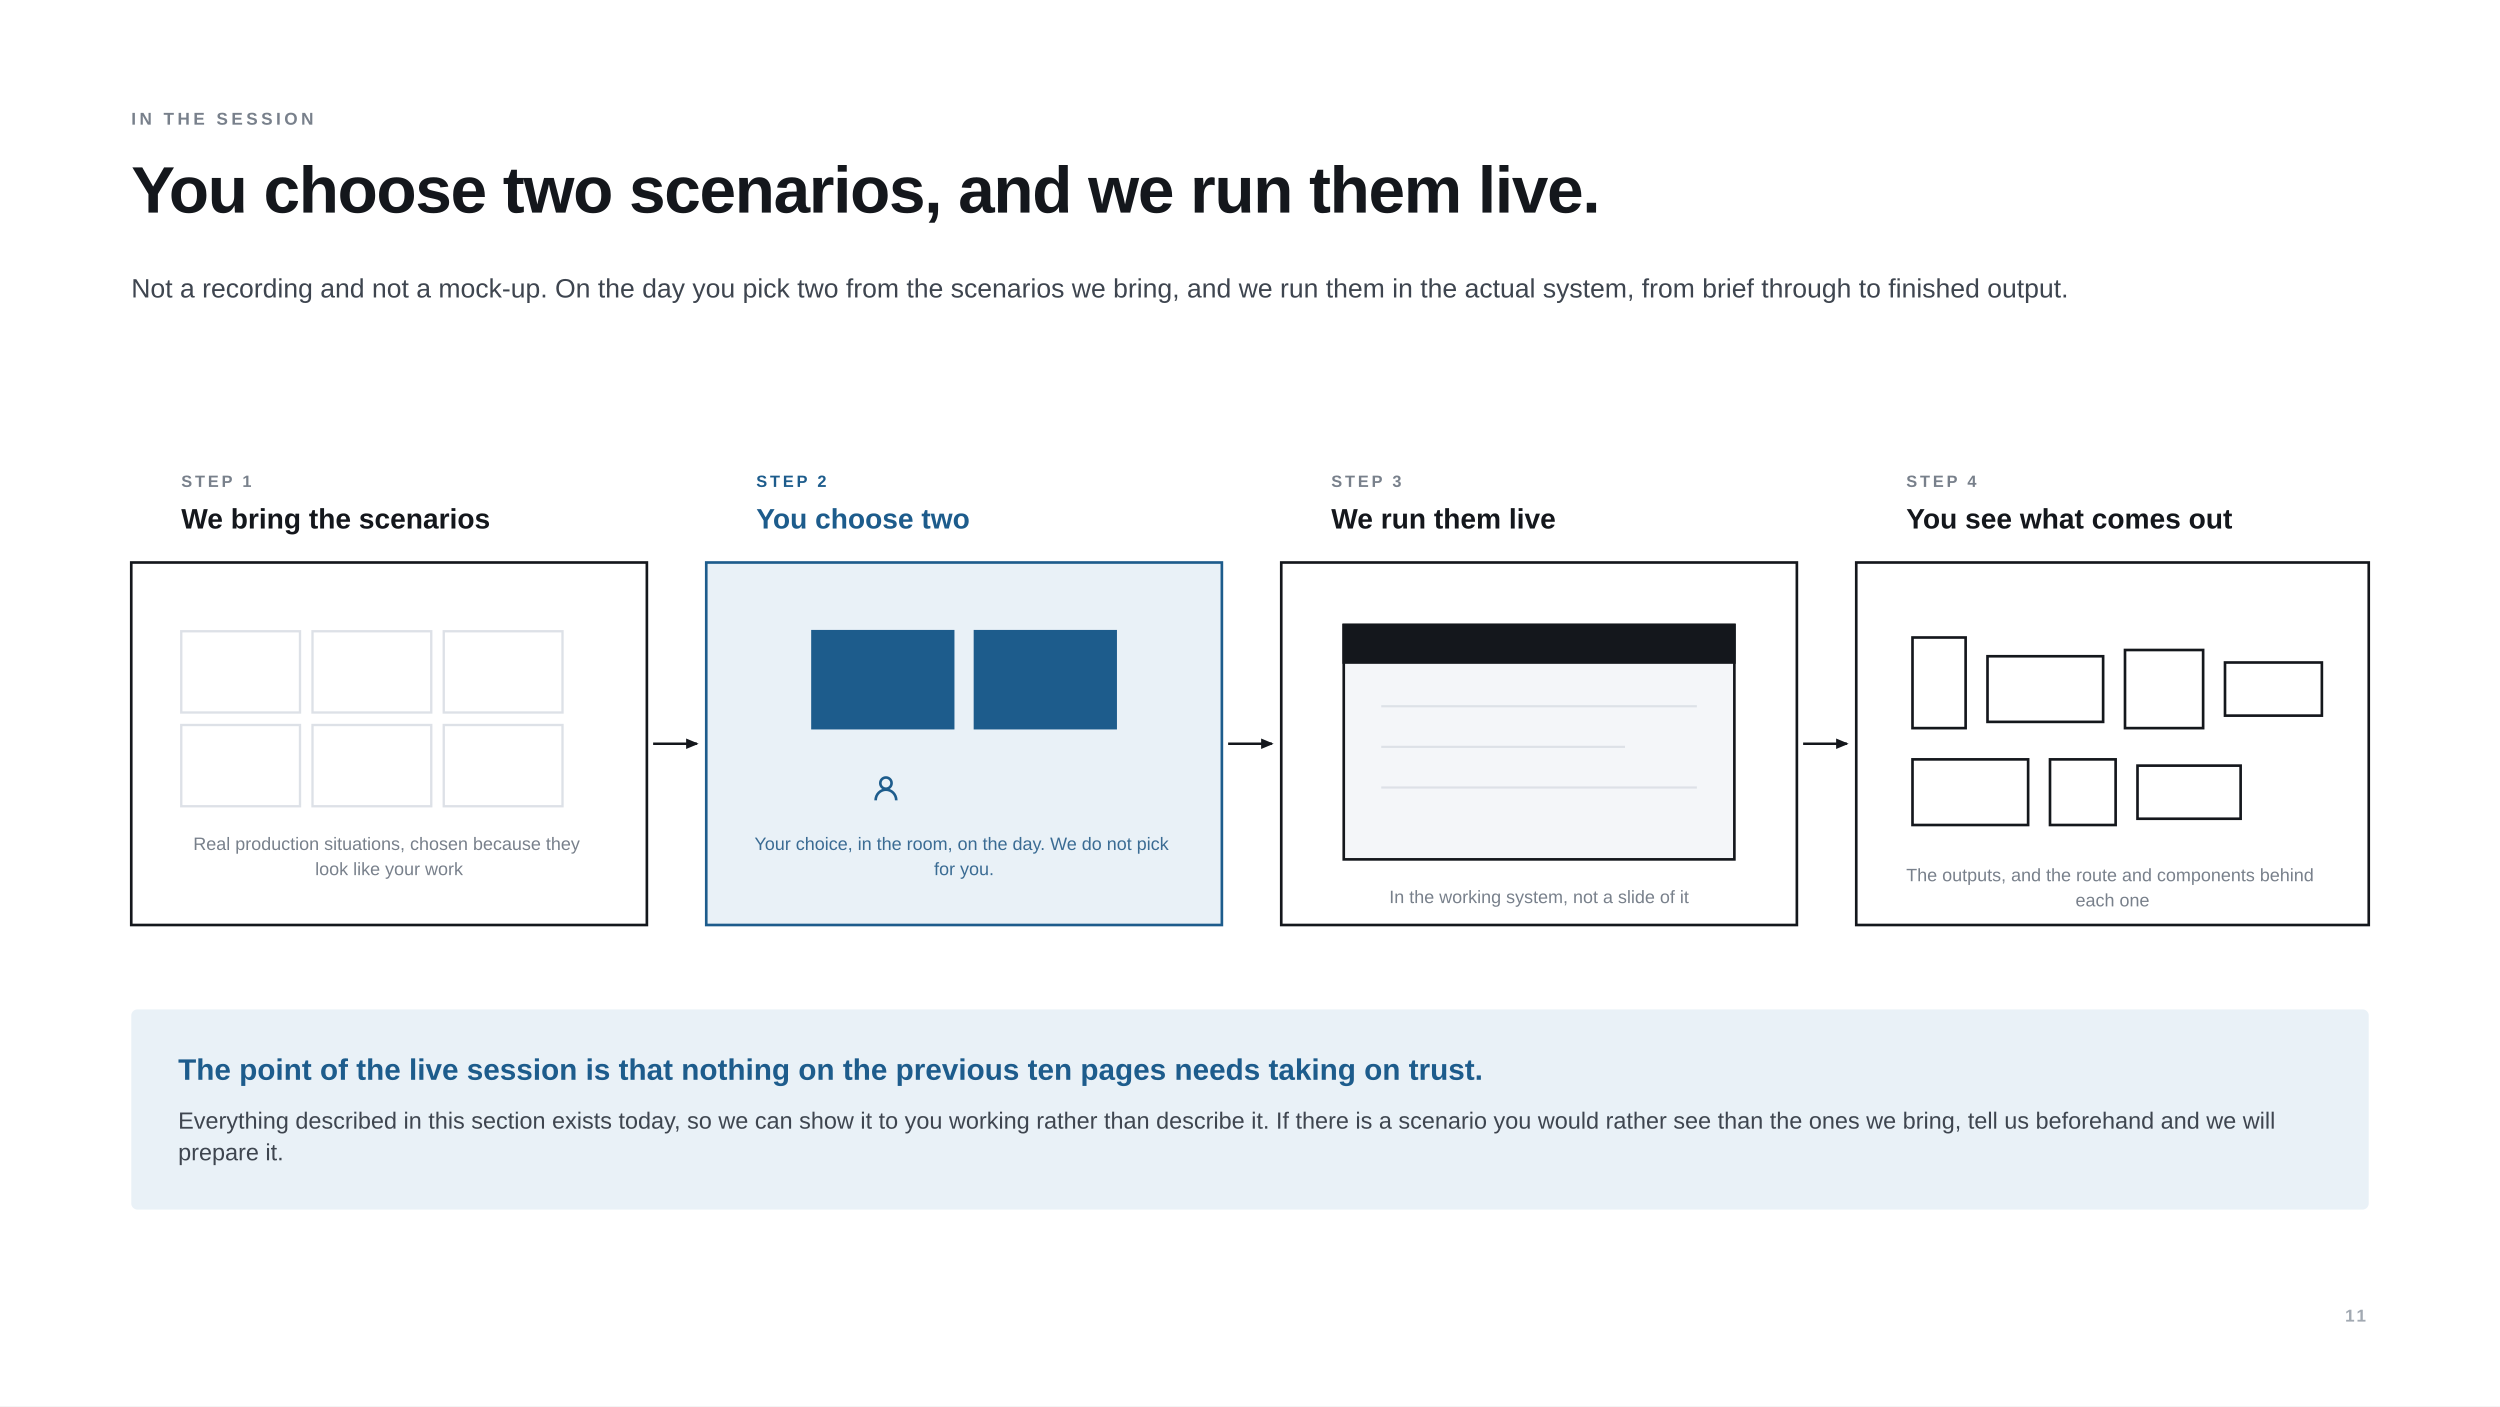
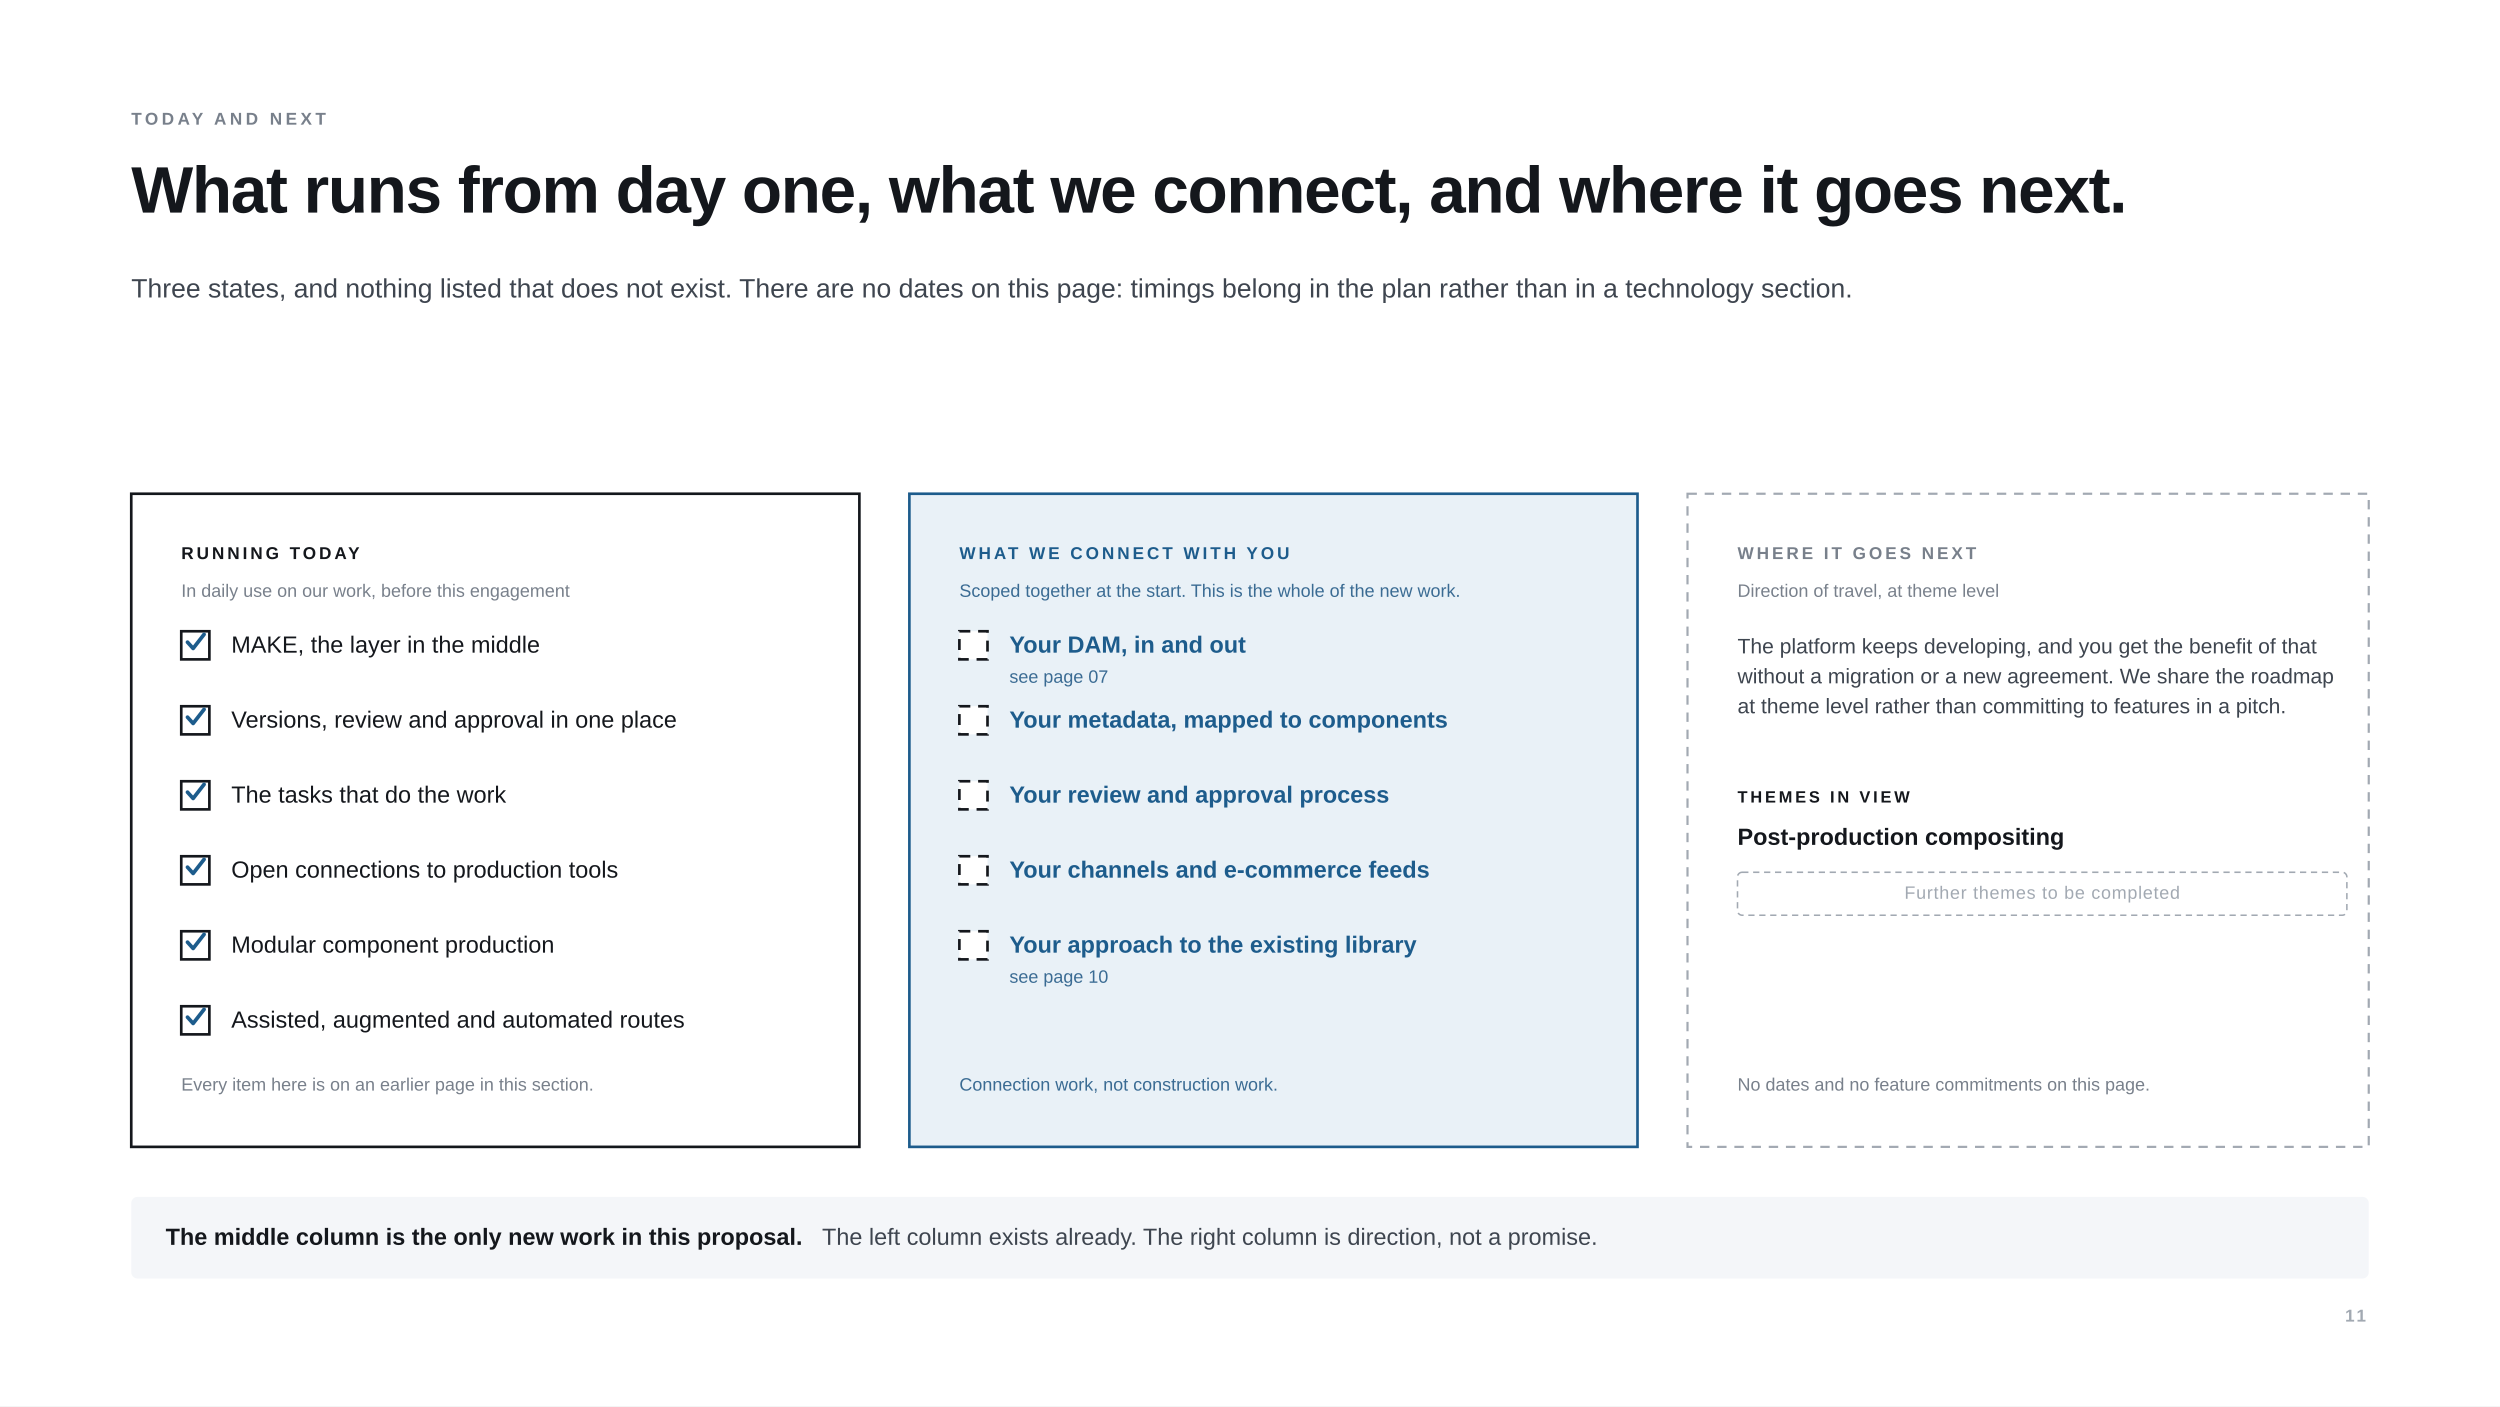
<svg xmlns="http://www.w3.org/2000/svg" width="1600" height="900" viewBox="0 0 1600 900">
  <rect x="0" y="0" width="1600" height="900" fill="#ffffff" />
  <g id="geometry">
    <defs>
      <marker id="ah" viewBox="0 0 10 10" refX="8.6" refY="5" markerWidth="5" markerHeight="5" orient="auto-start-reverse">
        <path d="M0,0.8 L10,5 L0,9.2 z" fill="#14171C" />
      </marker>
      <marker id="ah2" viewBox="0 0 10 10" refX="8.6" refY="5" markerWidth="4" markerHeight="4" orient="auto-start-reverse">
        <path d="M0,0.8 L10,5 L0,9.2 z" fill="#14171C" />
      </marker>
      <marker id="aha" viewBox="0 0 10 10" refX="8.6" refY="5" markerWidth="5" markerHeight="5" orient="auto-start-reverse">
        <path d="M0,0.8 L10,5 L0,9.2 z" fill="#1D5C8C" />
      </marker>
      <marker id="ahg" viewBox="0 0 10 10" refX="8.6" refY="5" markerWidth="5" markerHeight="5" orient="auto-start-reverse">
        <path d="M0,0.8 L10,5 L0,9.2 z" fill="#A2A9B2" />
      </marker>
      <marker id="ahh" viewBox="0 0 10 10" refX="8.6" refY="5" markerWidth="5" markerHeight="5" orient="auto-start-reverse">
        <path d="M0,0.8 L10,5 L0,9.2 z" fill="#DDE1E7" />
      </marker>
      <g id="person">
        <circle cx="0" cy="-4.8" r="3.6" fill="none" stroke="#14171C" stroke-width="1.7" />
        <path d="M-6.6,6.2 a6.6,6.8 0 0 1 13.2,0" fill="none" stroke="#14171C" stroke-width="1.7" />
      </g>
      <g id="personA">
        <circle cx="0" cy="-4.8" r="3.6" fill="none" stroke="#1D5C8C" stroke-width="1.7" />
        <path d="M-6.6,6.2 a6.6,6.8 0 0 1 13.2,0" fill="none" stroke="#1D5C8C" stroke-width="1.7" />
      </g>
      <g id="tick">
        <path d="M-5,0 l3.6,4 l7,-9" fill="none" stroke="#1D5C8C" stroke-width="2.4" stroke-linecap="round" stroke-linejoin="round" />
      </g>
      <pattern id="hg" width="7" height="7" patternTransform="rotate(45)" patternUnits="userSpaceOnUse">
        <rect width="7" height="7" fill="#F4F6F9" />
        <line x1="0" y1="0" x2="0" y2="7" stroke="#DDE1E7" stroke-width="2.4" />
      </pattern>
    </defs>
-     <rect x="84" y="360" width="330" height="232" fill="rgb(255, 255, 255)" stroke="rgb(20, 23, 28)" stroke-width="1.7" stroke-linecap="butt" stroke-linejoin="miter" />
-     <rect x="452" y="360" width="330" height="232" fill="rgb(233, 241, 247)" stroke="rgb(29, 92, 140)" stroke-width="1.7" stroke-linecap="butt" stroke-linejoin="miter" />
-     <rect x="820" y="360" width="330" height="232" fill="rgb(255, 255, 255)" stroke="rgb(20, 23, 28)" stroke-width="1.7" stroke-linecap="butt" stroke-linejoin="miter" />
-     <rect x="1188" y="360" width="328" height="232" fill="rgb(255, 255, 255)" stroke="rgb(20, 23, 28)" stroke-width="1.7" stroke-linecap="butt" stroke-linejoin="miter" />
-     <line x1="418" y1="476" x2="446" y2="476" marker-end="url(#ah)" fill="none" stroke="rgb(20, 23, 28)" stroke-width="1.6" stroke-linecap="butt" stroke-linejoin="miter" />
-     <line x1="786" y1="476" x2="814" y2="476" marker-end="url(#ah)" fill="none" stroke="rgb(20, 23, 28)" stroke-width="1.6" stroke-linecap="butt" stroke-linejoin="miter" />
-     <line x1="1154" y1="476" x2="1182" y2="476" marker-end="url(#ah)" fill="none" stroke="rgb(20, 23, 28)" stroke-width="1.6" stroke-linecap="butt" stroke-linejoin="miter" />
-     <rect x="116" y="404" width="76" height="52" fill="rgb(255, 255, 255)" stroke="rgb(221, 225, 231)" stroke-width="1.5" stroke-linecap="butt" stroke-linejoin="miter" />
-     <rect x="200" y="404" width="76" height="52" fill="rgb(255, 255, 255)" stroke="rgb(221, 225, 231)" stroke-width="1.5" stroke-linecap="butt" stroke-linejoin="miter" />
-     <rect x="284" y="404" width="76" height="52" fill="rgb(255, 255, 255)" stroke="rgb(221, 225, 231)" stroke-width="1.5" stroke-linecap="butt" stroke-linejoin="miter" />
-     <rect x="116" y="464" width="76" height="52" fill="rgb(255, 255, 255)" stroke="rgb(221, 225, 231)" stroke-width="1.5" stroke-linecap="butt" stroke-linejoin="miter" />
-     <rect x="200" y="464" width="76" height="52" fill="rgb(255, 255, 255)" stroke="rgb(221, 225, 231)" stroke-width="1.5" stroke-linecap="butt" stroke-linejoin="miter" />
-     <rect x="284" y="464" width="76" height="52" fill="rgb(255, 255, 255)" stroke="rgb(221, 225, 231)" stroke-width="1.5" stroke-linecap="butt" stroke-linejoin="miter" />
-     <rect x="520" y="404" width="90" height="62" fill="rgb(29, 92, 140)" stroke="rgb(29, 92, 140)" stroke-width="1.7" stroke-linecap="butt" stroke-linejoin="miter" />
-     <rect x="624" y="404" width="90" height="62" fill="rgb(29, 92, 140)" stroke="rgb(29, 92, 140)" stroke-width="1.7" stroke-linecap="butt" stroke-linejoin="miter" />
-     <use href="#personA" x="567" y="506" fill="rgb(0, 0, 0)" stroke="none" stroke-width="1" stroke-linecap="butt" stroke-linejoin="miter" />
-     <rect x="860" y="400" width="250" height="150" fill="rgb(244, 246, 249)" stroke="rgb(20, 23, 28)" stroke-width="1.7" stroke-linecap="butt" stroke-linejoin="miter" />
-     <rect x="860" y="400" width="250" height="24" fill="rgb(20, 23, 28)" stroke="rgb(20, 23, 28)" stroke-width="1.7" stroke-linecap="butt" stroke-linejoin="miter" />
-     <line x1="884" y1="452" x2="1086" y2="452" fill="none" stroke="rgb(221, 225, 231)" stroke-width="1.4" stroke-linecap="butt" stroke-linejoin="miter" />
-     <line x1="884" y1="478" x2="1040" y2="478" fill="none" stroke="rgb(221, 225, 231)" stroke-width="1.4" stroke-linecap="butt" stroke-linejoin="miter" />
-     <line x1="884" y1="504" x2="1086" y2="504" fill="none" stroke="rgb(221, 225, 231)" stroke-width="1.4" stroke-linecap="butt" stroke-linejoin="miter" />
-     <rect x="1224" y="408" width="34" height="58" fill="rgb(255, 255, 255)" stroke="rgb(20, 23, 28)" stroke-width="1.7" stroke-linecap="butt" stroke-linejoin="miter" />
-     <rect x="1272" y="420" width="74" height="42" fill="rgb(255, 255, 255)" stroke="rgb(20, 23, 28)" stroke-width="1.7" stroke-linecap="butt" stroke-linejoin="miter" />
-     <rect x="1360" y="416" width="50" height="50" fill="rgb(255, 255, 255)" stroke="rgb(20, 23, 28)" stroke-width="1.7" stroke-linecap="butt" stroke-linejoin="miter" />
-     <rect x="1424" y="424" width="62" height="34" fill="rgb(255, 255, 255)" stroke="rgb(20, 23, 28)" stroke-width="1.7" stroke-linecap="butt" stroke-linejoin="miter" />
-     <rect x="1224" y="486" width="74" height="42" fill="rgb(255, 255, 255)" stroke="rgb(20, 23, 28)" stroke-width="1.7" stroke-linecap="butt" stroke-linejoin="miter" />
-     <rect x="1312" y="486" width="42" height="42" fill="rgb(255, 255, 255)" stroke="rgb(20, 23, 28)" stroke-width="1.7" stroke-linecap="butt" stroke-linejoin="miter" />
-     <rect x="1368" y="490" width="66" height="34" fill="rgb(255, 255, 255)" stroke="rgb(20, 23, 28)" stroke-width="1.7" stroke-linecap="butt" stroke-linejoin="miter" />
+     <rect x="84" y="316" width="466" height="418" stroke-width="1.7" fill="rgb(255, 255, 255)" stroke="rgb(20, 23, 28)" stroke-linecap="butt" stroke-linejoin="miter" />
+     <rect x="582" y="316" width="466" height="418" fill="rgb(233, 241, 247)" stroke="rgb(29, 92, 140)" stroke-width="1.7" stroke-linecap="butt" stroke-linejoin="miter" />
+     <rect x="1080" y="316" width="436" height="418" fill="rgb(255, 255, 255)" stroke="rgb(162, 169, 178)" stroke-width="1.4" stroke-dasharray="6, 5" stroke-linecap="butt" stroke-linejoin="miter" />
+     <g fill="rgb(255, 255, 255)" stroke="rgb(20, 23, 28)" stroke-width="1.7" stroke-linecap="butt" stroke-linejoin="miter">
+       <rect x="116" y="404" width="18" height="18" fill="rgb(255, 255, 255)" stroke="rgb(20, 23, 28)" stroke-width="1.7" stroke-linecap="butt" stroke-linejoin="miter" />
+       <rect x="116" y="452" width="18" height="18" fill="rgb(255, 255, 255)" stroke="rgb(20, 23, 28)" stroke-width="1.7" stroke-linecap="butt" stroke-linejoin="miter" />
+       <rect x="116" y="500" width="18" height="18" fill="rgb(255, 255, 255)" stroke="rgb(20, 23, 28)" stroke-width="1.7" stroke-linecap="butt" stroke-linejoin="miter" />
+       <rect x="116" y="548" width="18" height="18" fill="rgb(255, 255, 255)" stroke="rgb(20, 23, 28)" stroke-width="1.7" stroke-linecap="butt" stroke-linejoin="miter" />
+       <rect x="116" y="596" width="18" height="18" fill="rgb(255, 255, 255)" stroke="rgb(20, 23, 28)" stroke-width="1.7" stroke-linecap="butt" stroke-linejoin="miter" />
+       <rect x="116" y="644" width="18" height="18" fill="rgb(255, 255, 255)" stroke="rgb(20, 23, 28)" stroke-width="1.7" stroke-linecap="butt" stroke-linejoin="miter" />
+     </g>
+     <use href="#tick" x="125" y="411" fill="rgb(0, 0, 0)" stroke="none" stroke-width="1" stroke-linecap="butt" stroke-linejoin="miter" />
+     <use href="#tick" x="125" y="459" fill="rgb(0, 0, 0)" stroke="none" stroke-width="1" stroke-linecap="butt" stroke-linejoin="miter" />
+     <use href="#tick" x="125" y="507" fill="rgb(0, 0, 0)" stroke="none" stroke-width="1" stroke-linecap="butt" stroke-linejoin="miter" />
+     <use href="#tick" x="125" y="555" fill="rgb(0, 0, 0)" stroke="none" stroke-width="1" stroke-linecap="butt" stroke-linejoin="miter" />
+     <use href="#tick" x="125" y="603" fill="rgb(0, 0, 0)" stroke="none" stroke-width="1" stroke-linecap="butt" stroke-linejoin="miter" />
+     <use href="#tick" x="125" y="651" fill="rgb(0, 0, 0)" stroke="none" stroke-width="1" stroke-linecap="butt" stroke-linejoin="miter" />
+     <g fill="rgb(255, 255, 255)" stroke="rgb(20, 23, 28)" stroke-width="1.7" stroke-dasharray="7, 5" stroke-linecap="butt" stroke-linejoin="miter">
+       <rect x="614" y="404" width="18" height="18" fill="rgb(255, 255, 255)" stroke="rgb(20, 23, 28)" stroke-width="1.7" stroke-dasharray="7, 5" stroke-linecap="butt" stroke-linejoin="miter" />
+       <rect x="614" y="452" width="18" height="18" fill="rgb(255, 255, 255)" stroke="rgb(20, 23, 28)" stroke-width="1.7" stroke-dasharray="7, 5" stroke-linecap="butt" stroke-linejoin="miter" />
+       <rect x="614" y="500" width="18" height="18" fill="rgb(255, 255, 255)" stroke="rgb(20, 23, 28)" stroke-width="1.7" stroke-dasharray="7, 5" stroke-linecap="butt" stroke-linejoin="miter" />
+       <rect x="614" y="548" width="18" height="18" fill="rgb(255, 255, 255)" stroke="rgb(20, 23, 28)" stroke-width="1.7" stroke-dasharray="7, 5" stroke-linecap="butt" stroke-linejoin="miter" />
+       <rect x="614" y="596" width="18" height="18" fill="rgb(255, 255, 255)" stroke="rgb(20, 23, 28)" stroke-width="1.7" stroke-dasharray="7, 5" stroke-linecap="butt" stroke-linejoin="miter" />
+     </g>
  </g>
  <g id="boxes-and-text">
-     <rect x="84" y="646" width="1432" height="128.14" rx="4" fill="rgb(233, 241, 247)" stroke="none" />
-     <text x="84" y="79.81" fill="rgb(120, 128, 139)" font-family="Arial, Helvetica, sans-serif" font-size="11" font-weight="700" letter-spacing="2.2" xml:space="preserve">IN THE SESSION</text>
-     <text x="84" y="136.05" fill="rgb(20, 23, 28)" font-family="Arial, Helvetica, sans-serif" font-size="42" font-weight="700" letter-spacing="-0.8" xml:space="preserve">You choose two scenarios, and we run them live.</text>
-     <text x="84" y="190.39" fill="rgb(62, 69, 79)" font-family="Arial, Helvetica, sans-serif" font-size="17" xml:space="preserve">Not a recording and not a mock-up. On the day you pick two from the scenarios we bring, and we run them in the actual system, from brief through to finished output.</text>
-     <text x="116" y="311.64" fill="rgb(120, 128, 139)" font-family="Arial, Helvetica, sans-serif" font-size="10.5" font-weight="700" letter-spacing="1.79" xml:space="preserve">STEP 1</text>
-     <text x="116" y="338.24" fill="rgb(20, 23, 28)" font-family="Arial, Helvetica, sans-serif" font-size="18" font-weight="700" xml:space="preserve">We bring the scenarios</text>
-     <text x="248.99" y="543.98" fill="rgb(120, 128, 139)" font-family="Arial, Helvetica, sans-serif" font-size="11.5" text-anchor="middle" xml:space="preserve">Real production situations, chosen because they </text>
-     <text x="249" y="560.08" fill="rgb(120, 128, 139)" font-family="Arial, Helvetica, sans-serif" font-size="11.5" text-anchor="middle" xml:space="preserve">look like your work</text>
-     <text x="484" y="311.64" fill="rgb(29, 92, 140)" font-family="Arial, Helvetica, sans-serif" font-size="10.5" font-weight="700" letter-spacing="1.79" xml:space="preserve">STEP 2</text>
-     <text x="484" y="338.24" fill="rgb(29, 92, 140)" font-family="Arial, Helvetica, sans-serif" font-size="18" font-weight="700" xml:space="preserve">You choose two</text>
-     <text x="617" y="543.98" fill="rgb(58, 107, 147)" font-family="Arial, Helvetica, sans-serif" font-size="11.5" text-anchor="middle" xml:space="preserve">Your choice, in the room, on the day. We do not pick </text>
-     <text x="616.99" y="560.08" fill="rgb(58, 107, 147)" font-family="Arial, Helvetica, sans-serif" font-size="11.5" text-anchor="middle" xml:space="preserve">for you.</text>
-     <text x="852" y="311.64" fill="rgb(120, 128, 139)" font-family="Arial, Helvetica, sans-serif" font-size="10.5" font-weight="700" letter-spacing="1.79" xml:space="preserve">STEP 3</text>
-     <text x="852" y="338.24" fill="rgb(20, 23, 28)" font-family="Arial, Helvetica, sans-serif" font-size="18" font-weight="700" xml:space="preserve">We run them live</text>
-     <text x="984.99" y="577.98" fill="rgb(120, 128, 139)" font-family="Arial, Helvetica, sans-serif" font-size="11.5" text-anchor="middle" xml:space="preserve">In the working system, not a slide of it</text>
-     <text x="1220" y="311.64" fill="rgb(120, 128, 139)" font-family="Arial, Helvetica, sans-serif" font-size="10.5" font-weight="700" letter-spacing="1.79" xml:space="preserve">STEP 4</text>
-     <text x="1220" y="338.24" fill="rgb(20, 23, 28)" font-family="Arial, Helvetica, sans-serif" font-size="18" font-weight="700" xml:space="preserve">You see what comes out</text>
-     <text x="1351.99" y="563.98" fill="rgb(120, 128, 139)" font-family="Arial, Helvetica, sans-serif" font-size="11.5" text-anchor="middle" xml:space="preserve">The outputs, and the route and components behind </text>
-     <text x="1351.99" y="580.08" fill="rgb(120, 128, 139)" font-family="Arial, Helvetica, sans-serif" font-size="11.5" text-anchor="middle" xml:space="preserve">each one</text>
-     <text x="114" y="691.08" fill="rgb(29, 92, 140)" font-family="Arial, Helvetica, sans-serif" font-size="19" font-weight="700" xml:space="preserve">The point of the live session is that nothing on the previous ten pages needs taking on trust.</text>
-     <text x="114" y="722.34" fill="rgb(62, 69, 79)" font-family="Arial, Helvetica, sans-serif" font-size="15" xml:space="preserve">Everything described in this section exists today, so we can show it to you working rather than describe it. If there is a scenario you would rather see than the ones we bring, tell us beforehand and we will </text>
-     <text x="114" y="742.59" fill="rgb(62, 69, 79)" font-family="Arial, Helvetica, sans-serif" font-size="15" xml:space="preserve">prepare it.</text>
+     <rect x="1112" y="558.25" width="390" height="27.5" rx="3" fill="rgb(255, 255, 255)" stroke="rgb(162, 169, 178)" stroke-width="1" stroke-dasharray="4.0 3.0" />
+     <rect x="84" y="766" width="1432" height="52.25" rx="4" fill="rgb(244, 246, 249)" stroke="none" />
+     <text x="84" y="79.81" fill="rgb(120, 128, 139)" font-family="Arial, Helvetica, sans-serif" font-size="11" font-weight="700" letter-spacing="2.2" xml:space="preserve">TODAY AND NEXT</text>
+     <text x="84" y="136.05" fill="rgb(20, 23, 28)" font-family="Arial, Helvetica, sans-serif" font-size="42" font-weight="700" letter-spacing="-0.8" xml:space="preserve">What runs from day one, what we connect, and where it goes next.</text>
+     <text x="84" y="190.39" fill="rgb(62, 69, 79)" font-family="Arial, Helvetica, sans-serif" font-size="17" xml:space="preserve">Three states, and nothing listed that does not exist. There are no dates on this page: timings belong in the plan rather than in a technology section.</text>
+     <text x="116" y="357.81" fill="rgb(20, 23, 28)" font-family="Arial, Helvetica, sans-serif" font-size="11" font-weight="700" letter-spacing="1.87" xml:space="preserve">RUNNING TODAY</text>
+     <text x="116" y="381.98" fill="rgb(120, 128, 139)" font-family="Arial, Helvetica, sans-serif" font-size="11.5" xml:space="preserve">In daily use on our work, before this engagement</text>
+     <text x="148" y="417.7" fill="rgb(20, 23, 28)" font-family="Arial, Helvetica, sans-serif" font-size="15" xml:space="preserve">MAKE, the layer in the middle</text>
+     <text x="148" y="465.7" fill="rgb(20, 23, 28)" font-family="Arial, Helvetica, sans-serif" font-size="15" xml:space="preserve">Versions, review and approval in one place</text>
+     <text x="148" y="513.7" fill="rgb(20, 23, 28)" font-family="Arial, Helvetica, sans-serif" font-size="15" xml:space="preserve">The tasks that do the work</text>
+     <text x="148" y="561.7" fill="rgb(20, 23, 28)" font-family="Arial, Helvetica, sans-serif" font-size="15" xml:space="preserve">Open connections to production tools</text>
+     <text x="148" y="609.7" fill="rgb(20, 23, 28)" font-family="Arial, Helvetica, sans-serif" font-size="15" xml:space="preserve">Modular component production</text>
+     <text x="148" y="657.7" fill="rgb(20, 23, 28)" font-family="Arial, Helvetica, sans-serif" font-size="15" xml:space="preserve">Assisted, augmented and automated routes</text>
+     <text x="116" y="697.98" fill="rgb(120, 128, 139)" font-family="Arial, Helvetica, sans-serif" font-size="11.5" xml:space="preserve">Every item here is on an earlier page in this section.</text>
+     <text x="614" y="357.81" fill="rgb(29, 92, 140)" font-family="Arial, Helvetica, sans-serif" font-size="11" font-weight="700" letter-spacing="1.87" xml:space="preserve">WHAT WE CONNECT WITH YOU</text>
+     <text x="614" y="381.98" fill="rgb(58, 107, 147)" font-family="Arial, Helvetica, sans-serif" font-size="11.5" xml:space="preserve">Scoped together at the start. This is the whole of the new work.</text>
+     <text x="646" y="417.7" fill="rgb(29, 92, 140)" font-family="Arial, Helvetica, sans-serif" font-size="15" font-weight="700" xml:space="preserve">Your DAM, in and out</text>
+     <text x="646" y="436.98" fill="rgb(58, 107, 147)" font-family="Arial, Helvetica, sans-serif" font-size="11.5" xml:space="preserve">see page 07</text>
+     <text x="646" y="465.7" fill="rgb(29, 92, 140)" font-family="Arial, Helvetica, sans-serif" font-size="15" font-weight="700" xml:space="preserve">Your metadata, mapped to components</text>
+     <text x="646" y="513.7" fill="rgb(29, 92, 140)" font-family="Arial, Helvetica, sans-serif" font-size="15" font-weight="700" xml:space="preserve">Your review and approval process</text>
+     <text x="646" y="561.7" fill="rgb(29, 92, 140)" font-family="Arial, Helvetica, sans-serif" font-size="15" font-weight="700" xml:space="preserve">Your channels and e-commerce feeds</text>
+     <text x="646" y="609.7" fill="rgb(29, 92, 140)" font-family="Arial, Helvetica, sans-serif" font-size="15" font-weight="700" xml:space="preserve">Your approach to the existing library</text>
+     <text x="646" y="628.98" fill="rgb(58, 107, 147)" font-family="Arial, Helvetica, sans-serif" font-size="11.5" xml:space="preserve">see page 10</text>
+     <text x="614" y="697.98" fill="rgb(58, 107, 147)" font-family="Arial, Helvetica, sans-serif" font-size="11.5" xml:space="preserve">Connection work, not construction work.</text>
+     <text x="1112" y="357.81" fill="rgb(120, 128, 139)" font-family="Arial, Helvetica, sans-serif" font-size="11" font-weight="700" letter-spacing="1.87" xml:space="preserve">WHERE IT GOES NEXT</text>
+     <text x="1112" y="381.98" fill="rgb(120, 128, 139)" font-family="Arial, Helvetica, sans-serif" font-size="11.5" xml:space="preserve">Direction of travel, at theme level</text>
+     <text x="1112" y="418.18" fill="rgb(62, 69, 79)" font-family="Arial, Helvetica, sans-serif" font-size="13.5" xml:space="preserve">The platform keeps developing, and you get the benefit of that </text>
+     <text x="1112" y="437.33" fill="rgb(62, 69, 79)" font-family="Arial, Helvetica, sans-serif" font-size="13.5" xml:space="preserve">without a migration or a new agreement. We share the roadmap </text>
+     <text x="1112" y="456.49" fill="rgb(62, 69, 79)" font-family="Arial, Helvetica, sans-serif" font-size="13.5" xml:space="preserve">at theme level rather than committing to features in a pitch.</text>
+     <text x="1112" y="513.64" fill="rgb(20, 23, 28)" font-family="Arial, Helvetica, sans-serif" font-size="10.5" font-weight="700" letter-spacing="1.79" xml:space="preserve">THEMES IN VIEW</text>
+     <text x="1112" y="540.7" fill="rgb(20, 23, 28)" font-family="Arial, Helvetica, sans-serif" font-size="15" font-weight="700" xml:space="preserve">Post-production compositing</text>
+     <text x="1307" y="575.23" fill="rgb(162, 169, 178)" font-family="Arial, Helvetica, sans-serif" font-size="11.5" letter-spacing="0.46" text-anchor="middle" xml:space="preserve">Further themes to be completed</text>
+     <text x="1112" y="697.98" fill="rgb(120, 128, 139)" font-family="Arial, Helvetica, sans-serif" font-size="11.5" xml:space="preserve">No dates and no feature commitments on this page.</text>
+     <text x="106" y="796.7" fill="rgb(20, 23, 28)" font-family="Arial, Helvetica, sans-serif" font-size="15" font-weight="700" xml:space="preserve">The middle column is the only new work in this proposal.</text>
+     <text x="518.02" y="796.7" fill="rgb(62, 69, 79)" font-family="Arial, Helvetica, sans-serif" font-size="15" xml:space="preserve">  The left column exists already. The right column is direction, not a promise.</text>
    <text x="1500.84" y="845.81" fill="rgb(162, 169, 178)" font-family="Arial, Helvetica, sans-serif" font-size="11" font-weight="700" letter-spacing="1.76" xml:space="preserve">11</text>
  </g>
</svg>
